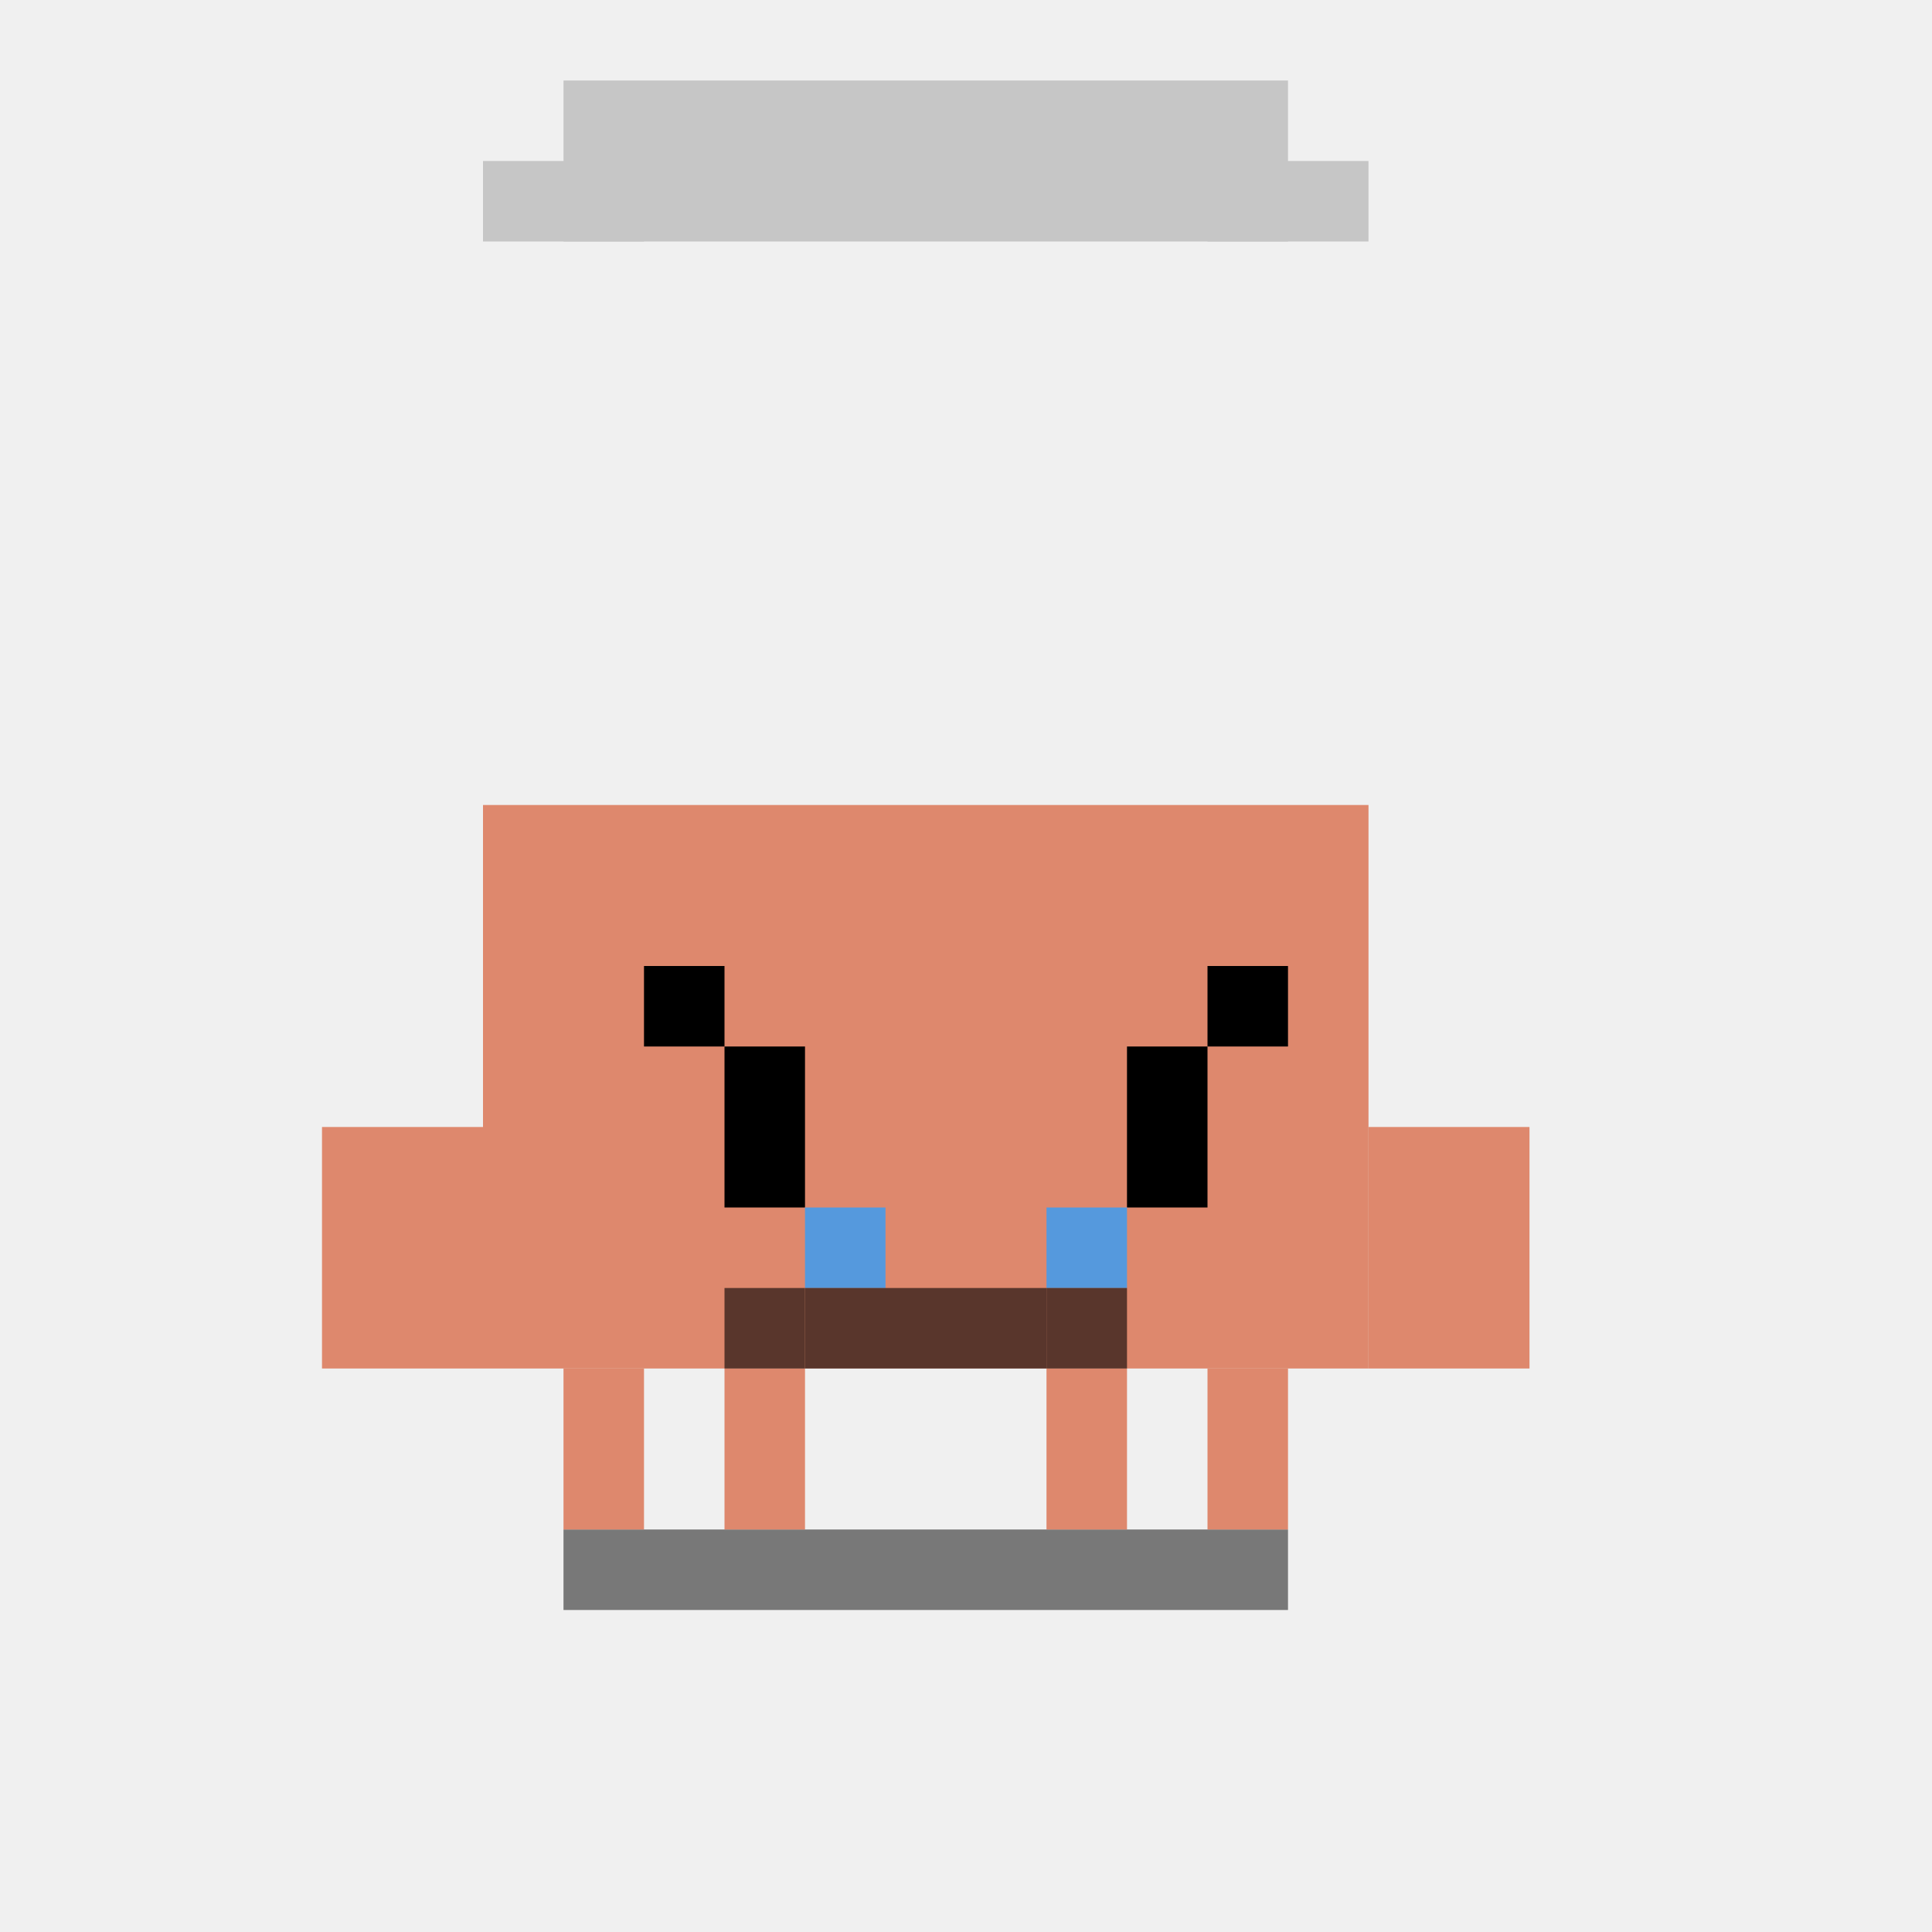
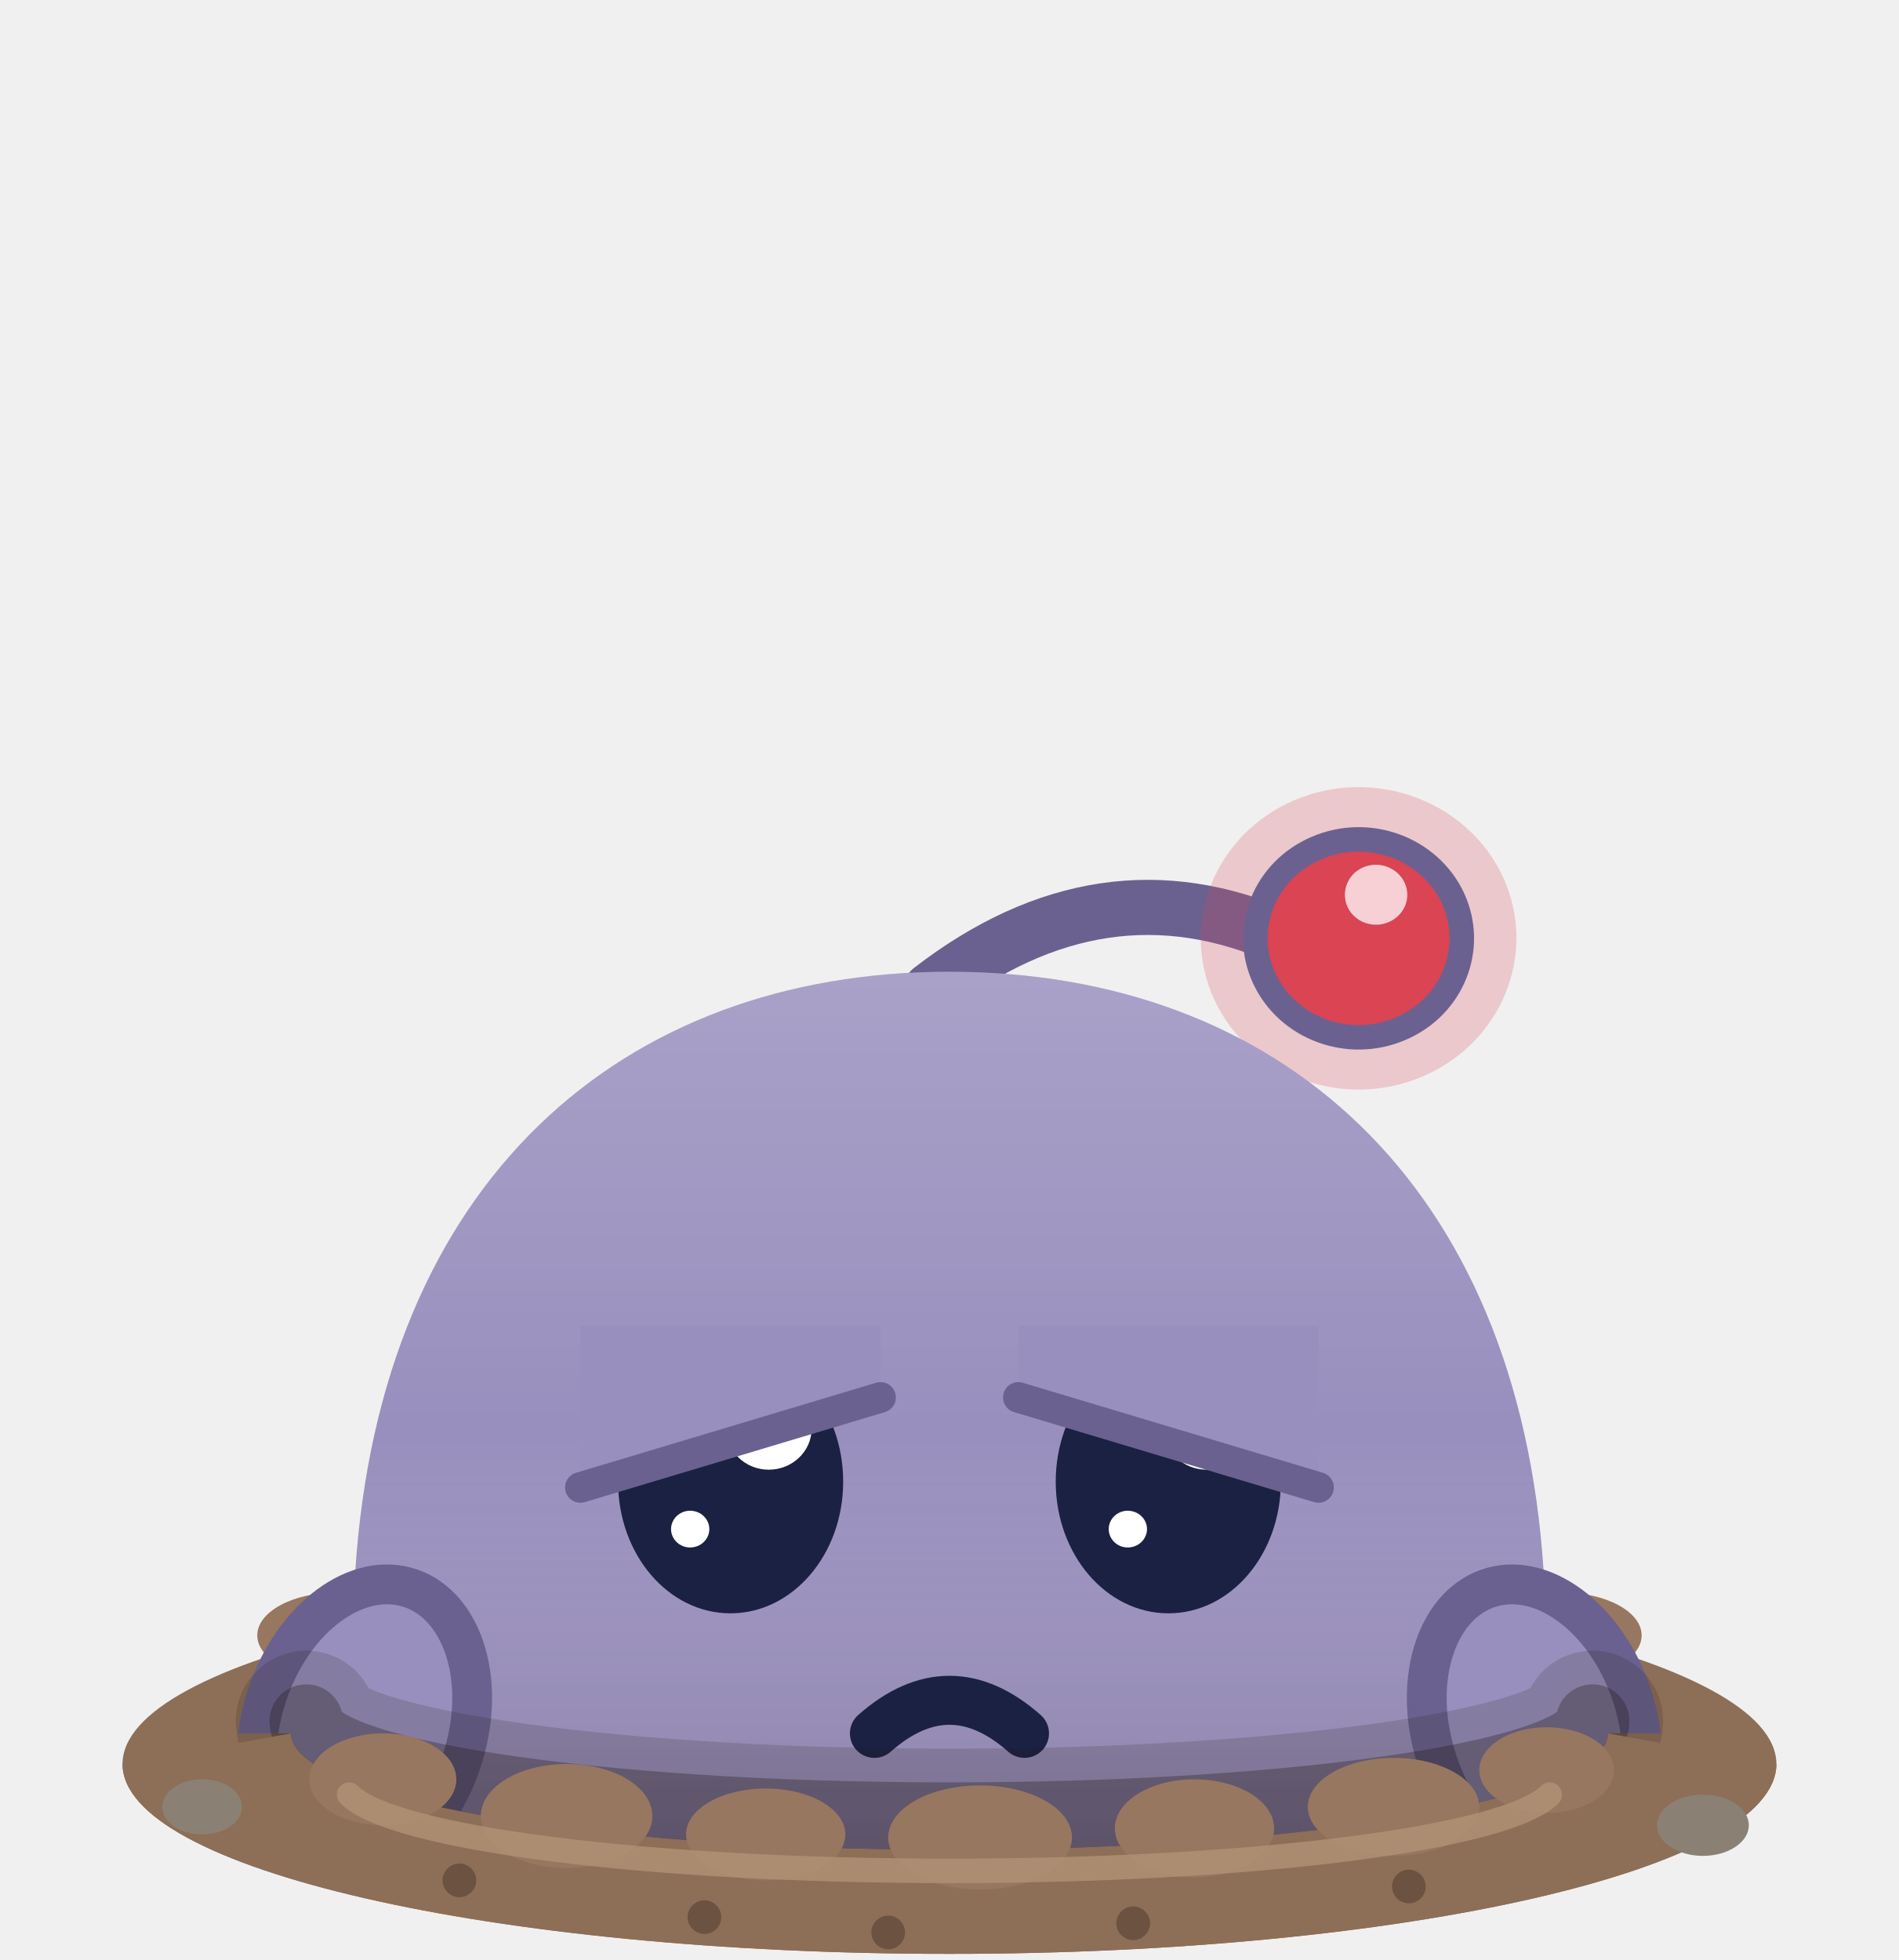
- <svg xmlns="http://www.w3.org/2000/svg" viewBox="-4 -4 24 24" width="500" height="500">
+ <svg xmlns="http://www.w3.org/2000/svg" viewBox="1 -1 62 64">
  <defs>
-     <style>
-       .sad-body {  animation: sad-droop 3s infinite ease-in-out; }
-       .sad-shadow { opacity: 0.5; }
-       .sad-tear1 { animation: sad-fall 2s infinite ease-in; }
-       .sad-tear2 { animation: sad-fall 2s infinite ease-in 1s; }
-       @keyframes sad-droop { 0%, 100% { transform: translateY(0) rotate(0deg); } 50% { transform: translateY(1px) rotate(-1deg); } }
-       @keyframes sad-fall { 0% { transform: translateY(0); opacity: 1; } 100% { transform: translateY(6px); opacity: 0; } }
-     </style>
+     <clipPath id="c1">
+       <path d="M-40 -60L104 -60L104 55.6L53.5 55.6C53.5 57.7 43.87 59.4 32 59.4C20.13 59.4 10.5 57.7 10.5 55.6L-40 55.6Z" />
+     </clipPath>
+     <linearGradient id="g2" gradientUnits="userSpaceOnUse" x1="-0.67" y1="30.73" x2="-0.67" y2="64.02">
+       <stop offset="0" stop-color="rgba(255,255,255,0.16)" />
+       <stop offset="0.45" stop-color="rgba(255,255,255,0)" />
+       <stop offset="1" stop-color="rgba(26,16,40,0.28)" />
+     </linearGradient>
+     <clipPath id="c3">
+       <path d="M18.73 64.02C13.11 64.02 12.19 57.17 12.6 50.31C13.42 37.59 21.28 30.73 32 30.73C42.72 30.73 50.58 37.59 51.4 50.31C51.81 57.17 50.89 64.02 45.27 64.02Z" />
+     </clipPath>
  </defs>
-   <rect class="sad-shadow" x="3" y="15" width="9" height="1" fill="#000" />
-   <g fill="#666" opacity="0.3">
-     <rect x="3" y="-3" width="9" height="2" />
-     <rect x="2" y="-2" width="2" height="1" />
-     <rect x="11" y="-2" width="2" height="1" />
+   <path d="M59 56.6C59 60.02 46.91 62.8 32 62.8C17.09 62.8 5 60.02 5 56.6C5 53.18 17.09 50.4 32 50.4C46.91 50.4 59 53.18 59 56.6Z" fill="#8d6e57" />
+   <path d="M14.6 52.4C14.6 53.17 13.44 53.8 12 53.8C10.56 53.8 9.4 53.17 9.4 52.4C9.4 51.63 10.56 51 12 51C13.44 51 14.6 51.63 14.6 52.4Z" fill="#977760" />
+   <path d="M24.3 50.9C24.3 51.67 23.05 52.3 21.5 52.3C19.95 52.3 18.7 51.67 18.7 50.9C18.7 50.13 19.95 49.5 21.5 49.5C23.05 49.5 24.3 50.13 24.3 50.9Z" fill="#977760" />
+   <path d="M45.3 50.9C45.3 51.67 44.05 52.3 42.5 52.3C40.95 52.3 39.7 51.67 39.7 50.9C39.7 50.13 40.95 49.5 42.5 49.5C44.05 49.5 45.3 50.13 45.3 50.9Z" fill="#977760" />
+   <path d="M54.6 52.4C54.6 53.17 53.44 53.8 52 53.8C50.56 53.8 49.4 53.17 49.4 52.4C49.4 51.63 50.56 51 52 51C53.44 51 54.6 51.63 54.6 52.4Z" fill="#977760" />
+   <path d="M53.5 55.6C53.5 57.7 43.87 59.4 32 59.4C20.13 59.4 10.5 57.7 10.5 55.6C10.5 53.5 20.13 51.8 32 51.8C43.87 51.8 53.5 53.5 53.5 55.6Z" fill="#33271f" />
+   <path d="M49 56.4C49 57.84 41.39 59 32 59C22.61 59 15 57.84 15 56.4C15 54.96 22.61 53.8 32 53.8C41.39 53.8 49 54.96 49 56.4Z" fill="#1f1712" />
+   <g clip-path="url(#c1)">
+     <path d="M28.4 65.6C28.4 66.87 26.43 67.9 24 67.9C21.57 67.9 19.6 66.87 19.6 65.6C19.6 64.33 21.57 63.3 24 63.3C26.43 63.3 28.4 64.33 28.4 65.6Z" fill="#6b6190" />
+     <path d="M22.6 65.9L22.6 67.3M25.4 65.9L25.4 67.3" fill="none" stroke="#998fbe" stroke-width="0.8" stroke-linecap="round" stroke-linejoin="round" opacity="0.85" />
+     <path d="M44.4 65.6C44.4 66.87 42.43 67.9 40 67.9C37.57 67.9 35.6 66.87 35.6 65.6C35.6 64.33 37.57 63.3 40 63.3C42.43 63.3 44.4 64.33 44.4 65.6Z" fill="#6b6190" />
+     <path d="M38.6 65.9L38.6 67.3M41.4 65.9L41.4 67.3" fill="none" stroke="#998fbe" stroke-width="0.8" stroke-linecap="round" stroke-linejoin="round" opacity="0.85" />
+     <path d="M31.39 31.32C35.12 28.44 38.95 27.87 42.89 29.62" fill="none" stroke="#6b6190" stroke-width="1.8" stroke-linecap="round" stroke-linejoin="round" />
+     <path d="M47.45 34.15C44.86 35.26 41.81 34.14 40.65 31.65C39.5 29.16 40.66 26.24 43.26 25.13C45.86 24.02 48.91 25.14 50.07 27.63C51.22 30.12 50.05 33.04 47.45 34.15Z" fill="#da4453" opacity="0.23" />
+     <path d="M46.73 32.59C45.03 33.32 43.04 32.58 42.28 30.95C41.52 29.32 42.29 27.41 43.99 26.69C45.69 25.96 47.68 26.7 48.44 28.33C49.19 29.96 48.43 31.87 46.73 32.59Z" fill="#da4453" />
+     <path d="M46.73 32.59C45.03 33.32 43.04 32.58 42.28 30.95C41.52 29.32 42.29 27.41 43.99 26.69C45.69 25.96 47.68 26.7 48.44 28.33C49.19 29.96 48.43 31.87 46.73 32.59Z" fill="none" stroke="#6b6190" stroke-width="0.8" stroke-linecap="round" stroke-linejoin="round" />
+     <path d="M46.34 29.11C45.83 29.33 45.23 29.11 45 28.62C44.77 28.12 45 27.54 45.51 27.32C46.03 27.1 46.63 27.33 46.86 27.82C47.09 28.31 46.86 28.89 46.34 29.11Z" fill="#ffffff" opacity="0.75" />
+     <path d="M18.73 64.02C13.11 64.02 12.19 57.17 12.6 50.31C13.42 37.59 21.28 30.73 32 30.73C42.72 30.73 50.58 37.59 51.4 50.31C51.81 57.17 50.89 64.02 45.27 64.02Z" fill="#998fbe" />
+     <path d="M18.73 64.02C13.11 64.02 12.19 57.17 12.6 50.31C13.42 37.59 21.28 30.73 32 30.73C42.72 30.73 50.58 37.59 51.4 50.31C51.81 57.17 50.89 64.02 45.27 64.02Z" fill="url(#g2)" />
+     <g clip-path="url(#c3)">
+       <path d="M28.53 47.38C28.53 49.76 26.88 51.68 24.85 51.68C22.82 51.68 21.18 49.76 21.18 47.38C21.18 45 22.82 43.07 24.85 43.07C26.88 43.07 28.53 45 28.53 47.38Z" fill="#1b2143" />
+       <path d="M27.5 45.65C27.5 46.39 26.87 46.99 26.1 46.99C25.33 46.99 24.71 46.39 24.71 45.65C24.71 44.91 25.33 44.31 26.1 44.31C26.87 44.31 27.5 44.91 27.5 45.65Z" fill="#ffffff" />
+       <path d="M24.16 48.93C24.16 49.26 23.88 49.53 23.53 49.53C23.19 49.53 22.91 49.26 22.91 48.93C22.91 48.6 23.19 48.33 23.53 48.33C23.88 48.33 24.16 48.6 24.16 48.93Z" fill="#ffffff" />
+       <path d="M42.82 47.38C42.82 49.76 41.18 51.68 39.15 51.68C37.12 51.68 35.47 49.76 35.47 47.38C35.47 45 37.12 43.07 39.15 43.07C41.18 43.07 42.82 45 42.82 47.38Z" fill="#1b2143" />
+       <path d="M41.79 45.65C41.79 46.39 41.17 46.99 40.4 46.99C39.62 46.99 39 46.39 39 45.65C39 44.91 39.62 44.31 40.4 44.31C41.17 44.31 41.79 44.91 41.79 45.65Z" fill="#ffffff" />
+       <path d="M38.45 48.93C38.45 49.26 38.17 49.53 37.82 49.53C37.48 49.53 37.2 49.26 37.2 48.93C37.2 48.6 37.48 48.33 37.82 48.33C38.17 48.33 38.45 48.6 38.45 48.93Z" fill="#ffffff" />
+       <path d="M19.95 42.29L29.75 42.29L29.75 44.63L19.95 47.57ZM34.25 42.29L44.05 42.29L44.05 47.57L34.25 44.63Z" fill="#998fbe" />
+       <path d="M19.95 47.57L29.75 44.63M34.25 44.63L44.05 47.57" fill="none" stroke="#6b6190" stroke-width="1" stroke-linecap="round" stroke-linejoin="round" />
+       <path d="M29.55 55.6C31.18 54.16 32.82 54.16 34.45 55.6" fill="none" stroke="#1b2143" stroke-width="1.6" stroke-linecap="round" stroke-linejoin="round" />
+     </g>
+     <path d="M16.13 56.32C15.37 58.87 13.31 60.54 11.52 60.05C9.73 59.55 8.9 57.09 9.66 54.54C10.42 52 12.49 50.33 14.27 50.82C16.06 51.31 16.9 53.78 16.13 56.32Z" fill="#998fbe" />
+     <path d="M16.13 56.32C15.37 58.87 13.31 60.54 11.52 60.05C9.73 59.55 8.9 57.09 9.66 54.54C10.42 52 12.49 50.33 14.27 50.82C16.06 51.31 16.9 53.78 16.13 56.32Z" fill="none" stroke="#6b6190" stroke-width="1.3" stroke-linecap="round" stroke-linejoin="round" />
+     <path d="M54.34 54.54C55.1 57.09 54.27 59.55 52.48 60.05C50.69 60.54 48.63 58.87 47.87 56.32C47.1 53.78 47.94 51.31 49.73 50.82C51.51 50.33 53.58 52 54.34 54.54Z" fill="#998fbe" />
+     <path d="M54.34 54.54C55.1 57.09 54.27 59.55 52.48 60.05C50.69 60.54 48.63 58.87 47.87 56.32C47.1 53.78 47.94 51.31 49.73 50.82C51.51 50.33 53.58 52 54.34 54.54Z" fill="none" stroke="#6b6190" stroke-width="1.3" stroke-linecap="round" stroke-linejoin="round" />
  </g>
-   <g transform="translate(7.5 15)">
-     <g class="sad-body">
-       <g transform="translate(-7.5 -15)">
-         <g>
-           <g fill="#DE886D">
-             <rect x="3" y="13" width="1" height="2" />
-             <rect x="5" y="13" width="1" height="2" />
-             <rect x="9" y="13" width="1" height="2" />
-             <rect x="11" y="13" width="1" height="2" />
-             <rect x="2" y="6" width="11" height="7" />
-             <rect x="0" y="10" width="2" height="3" />
-             <rect x="13" y="10" width="2" height="3" />
-           </g>
-           <g fill="#000">
-             <rect x="4" y="8" width="1" height="1" />
-             <rect x="5" y="9" width="1" height="2" />
-             <rect x="11" y="8" width="1" height="1" />
-             <rect x="10" y="9" width="1" height="2" />
-           </g>
-           <rect class="sad-tear1" x="6" y="11" width="1" height="1" fill="#5599DD" />
-           <rect class="sad-tear2" x="9" y="11" width="1" height="1" fill="#5599DD" />
-           <g fill="#000" opacity="0.6">
-             <rect x="6" y="12" width="3" height="1" />
-             <rect x="5" y="12" width="1" height="1" />
-             <rect x="9" y="12" width="1" height="1" />
-           </g>
-         </g>
-       </g>
-     </g>
-   </g>
+   <path d="M11 55.2C11 56.97 20.4 58.4 32 58.4C43.6 58.4 53 56.97 53 55.2" fill="none" stroke="#1c120c" stroke-width="4.6" stroke-linecap="round" stroke-linejoin="round" opacity="0.16" />
+   <path d="M11 55.2C11 56.97 20.4 58.4 32 58.4C43.6 58.4 53 56.97 53 55.2" fill="none" stroke="#1c120c" stroke-width="2.4" stroke-linecap="round" stroke-linejoin="round" opacity="0.3" />
+   <path d="M5 56.6C5 60.02 17.09 62.8 32 62.8C46.91 62.8 59 60.02 59 56.6L53.5 55.6C53.5 57.7 43.87 59.4 32 59.4C20.13 59.4 10.5 57.7 10.5 55.6Z" fill="#8d6e57" />
+   <path d="M15.9 57.1C15.9 57.93 14.83 58.6 13.5 58.6C12.17 58.6 11.1 57.93 11.1 57.1C11.1 56.27 12.17 55.6 13.5 55.6C14.83 55.6 15.9 56.27 15.9 57.1Z" fill="#977760" />
+   <path d="M22.3 58.3C22.3 59.24 21.05 60 19.5 60C17.95 60 16.7 59.24 16.7 58.3C16.7 57.36 17.95 56.6 19.5 56.6C21.05 56.6 22.3 57.36 22.3 58.3Z" fill="#977760" />
+   <path d="M28.6 58.9C28.6 59.73 27.44 60.4 26 60.4C24.56 60.4 23.4 59.73 23.4 58.9C23.4 58.07 24.56 57.4 26 57.4C27.44 57.4 28.6 58.07 28.6 58.9Z" fill="#977760" />
+   <path d="M36 59C36 59.94 34.66 60.7 33 60.7C31.34 60.7 30 59.94 30 59C30 58.06 31.34 57.3 33 57.3C34.66 57.3 36 58.06 36 59Z" fill="#977760" />
+   <path d="M42.6 58.7C42.6 59.58 41.44 60.3 40 60.3C38.56 60.3 37.4 59.58 37.4 58.7C37.4 57.82 38.56 57.1 40 57.1C41.44 57.1 42.6 57.82 42.6 58.7Z" fill="#977760" />
+   <path d="M49.3 58C49.3 58.88 48.05 59.6 46.5 59.6C44.95 59.6 43.7 58.88 43.7 58C43.7 57.12 44.95 56.4 46.5 56.4C48.05 56.4 49.3 57.12 49.3 58Z" fill="#977760" />
+   <path d="M53.7 56.8C53.7 57.57 52.72 58.2 51.5 58.2C50.28 58.2 49.3 57.57 49.3 56.8C49.3 56.03 50.28 55.4 51.5 55.4C52.72 55.4 53.7 56.03 53.7 56.8Z" fill="#977760" />
+   <path d="M12.4 57.6C13.8 59.03 22.15 60.09 32 60.09C41.85 60.09 50.2 59.03 51.6 57.6" fill="none" stroke="#b29276" stroke-width="0.8" stroke-linecap="round" stroke-linejoin="round" opacity="0.8" />
+   <path d="M16.55 60.4C16.55 60.7 16.3 60.95 16 60.95C15.7 60.95 15.45 60.7 15.45 60.4C15.45 60.1 15.7 59.85 16 59.85C16.3 59.85 16.55 60.1 16.55 60.4Z" fill="#6c5241" />
+   <path d="M24.55 61.6C24.55 61.9 24.3 62.15 24 62.15C23.7 62.15 23.45 61.9 23.45 61.6C23.45 61.3 23.7 61.05 24 61.05C24.3 61.05 24.55 61.3 24.55 61.6Z" fill="#6c5241" />
+   <path d="M30.55 62.1C30.55 62.4 30.3 62.65 30 62.65C29.7 62.65 29.45 62.4 29.45 62.1C29.45 61.8 29.7 61.55 30 61.55C30.3 61.55 30.55 61.8 30.55 62.1Z" fill="#6c5241" />
+   <path d="M38.55 61.8C38.55 62.1 38.3 62.35 38 62.35C37.7 62.35 37.45 62.1 37.45 61.8C37.45 61.5 37.7 61.25 38 61.25C38.3 61.25 38.55 61.5 38.55 61.8Z" fill="#6c5241" />
+   <path d="M47.55 60.6C47.55 60.9 47.3 61.15 47 61.15C46.7 61.15 46.45 60.9 46.45 60.6C46.45 60.3 46.7 60.05 47 60.05C47.3 60.05 47.55 60.3 47.55 60.6Z" fill="#6c5241" />
+   <path d="M8.9 58C8.9 58.5 8.32 58.9 7.6 58.9C6.88 58.9 6.3 58.5 6.3 58C6.3 57.5 6.88 57.1 7.6 57.1C8.32 57.1 8.9 57.5 8.9 58Z" fill="#8a8174" />
+   <path d="M58.1 58.6C58.1 59.15 57.43 59.6 56.6 59.6C55.77 59.6 55.1 59.15 55.1 58.6C55.1 58.05 55.77 57.6 56.6 57.6C57.43 57.6 58.1 58.05 58.1 58.6Z" fill="#8a8174" />
</svg>
